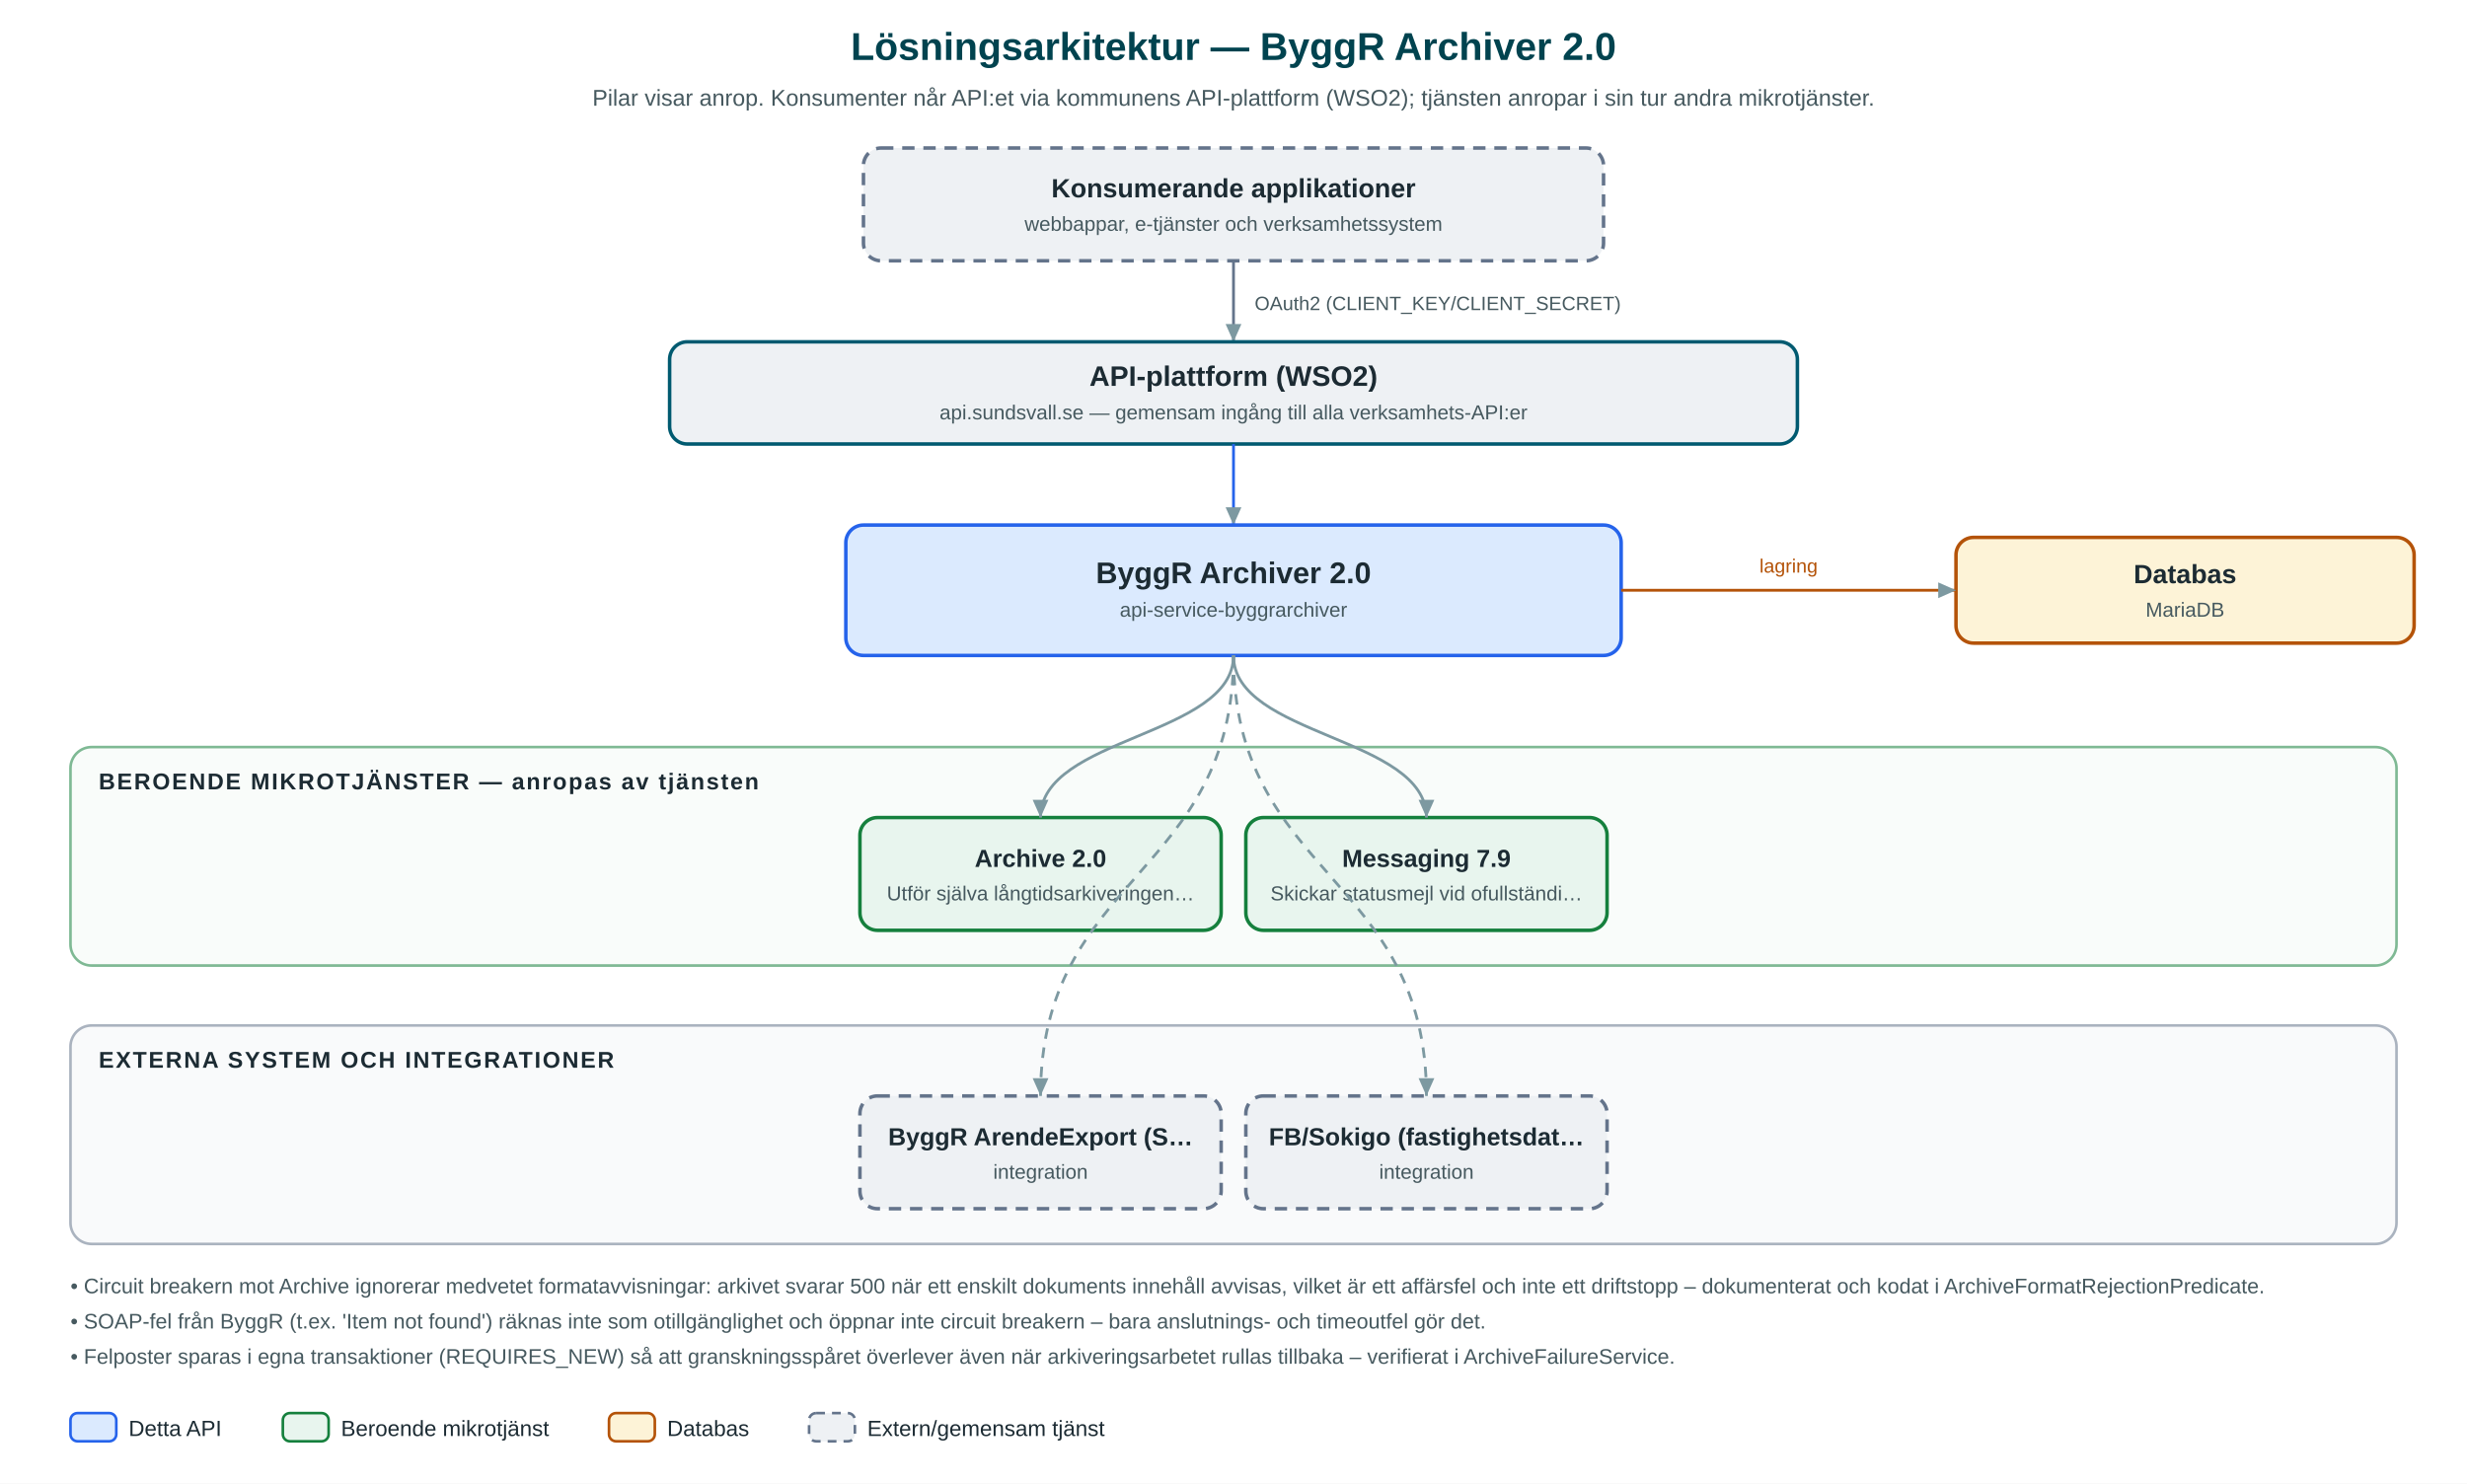
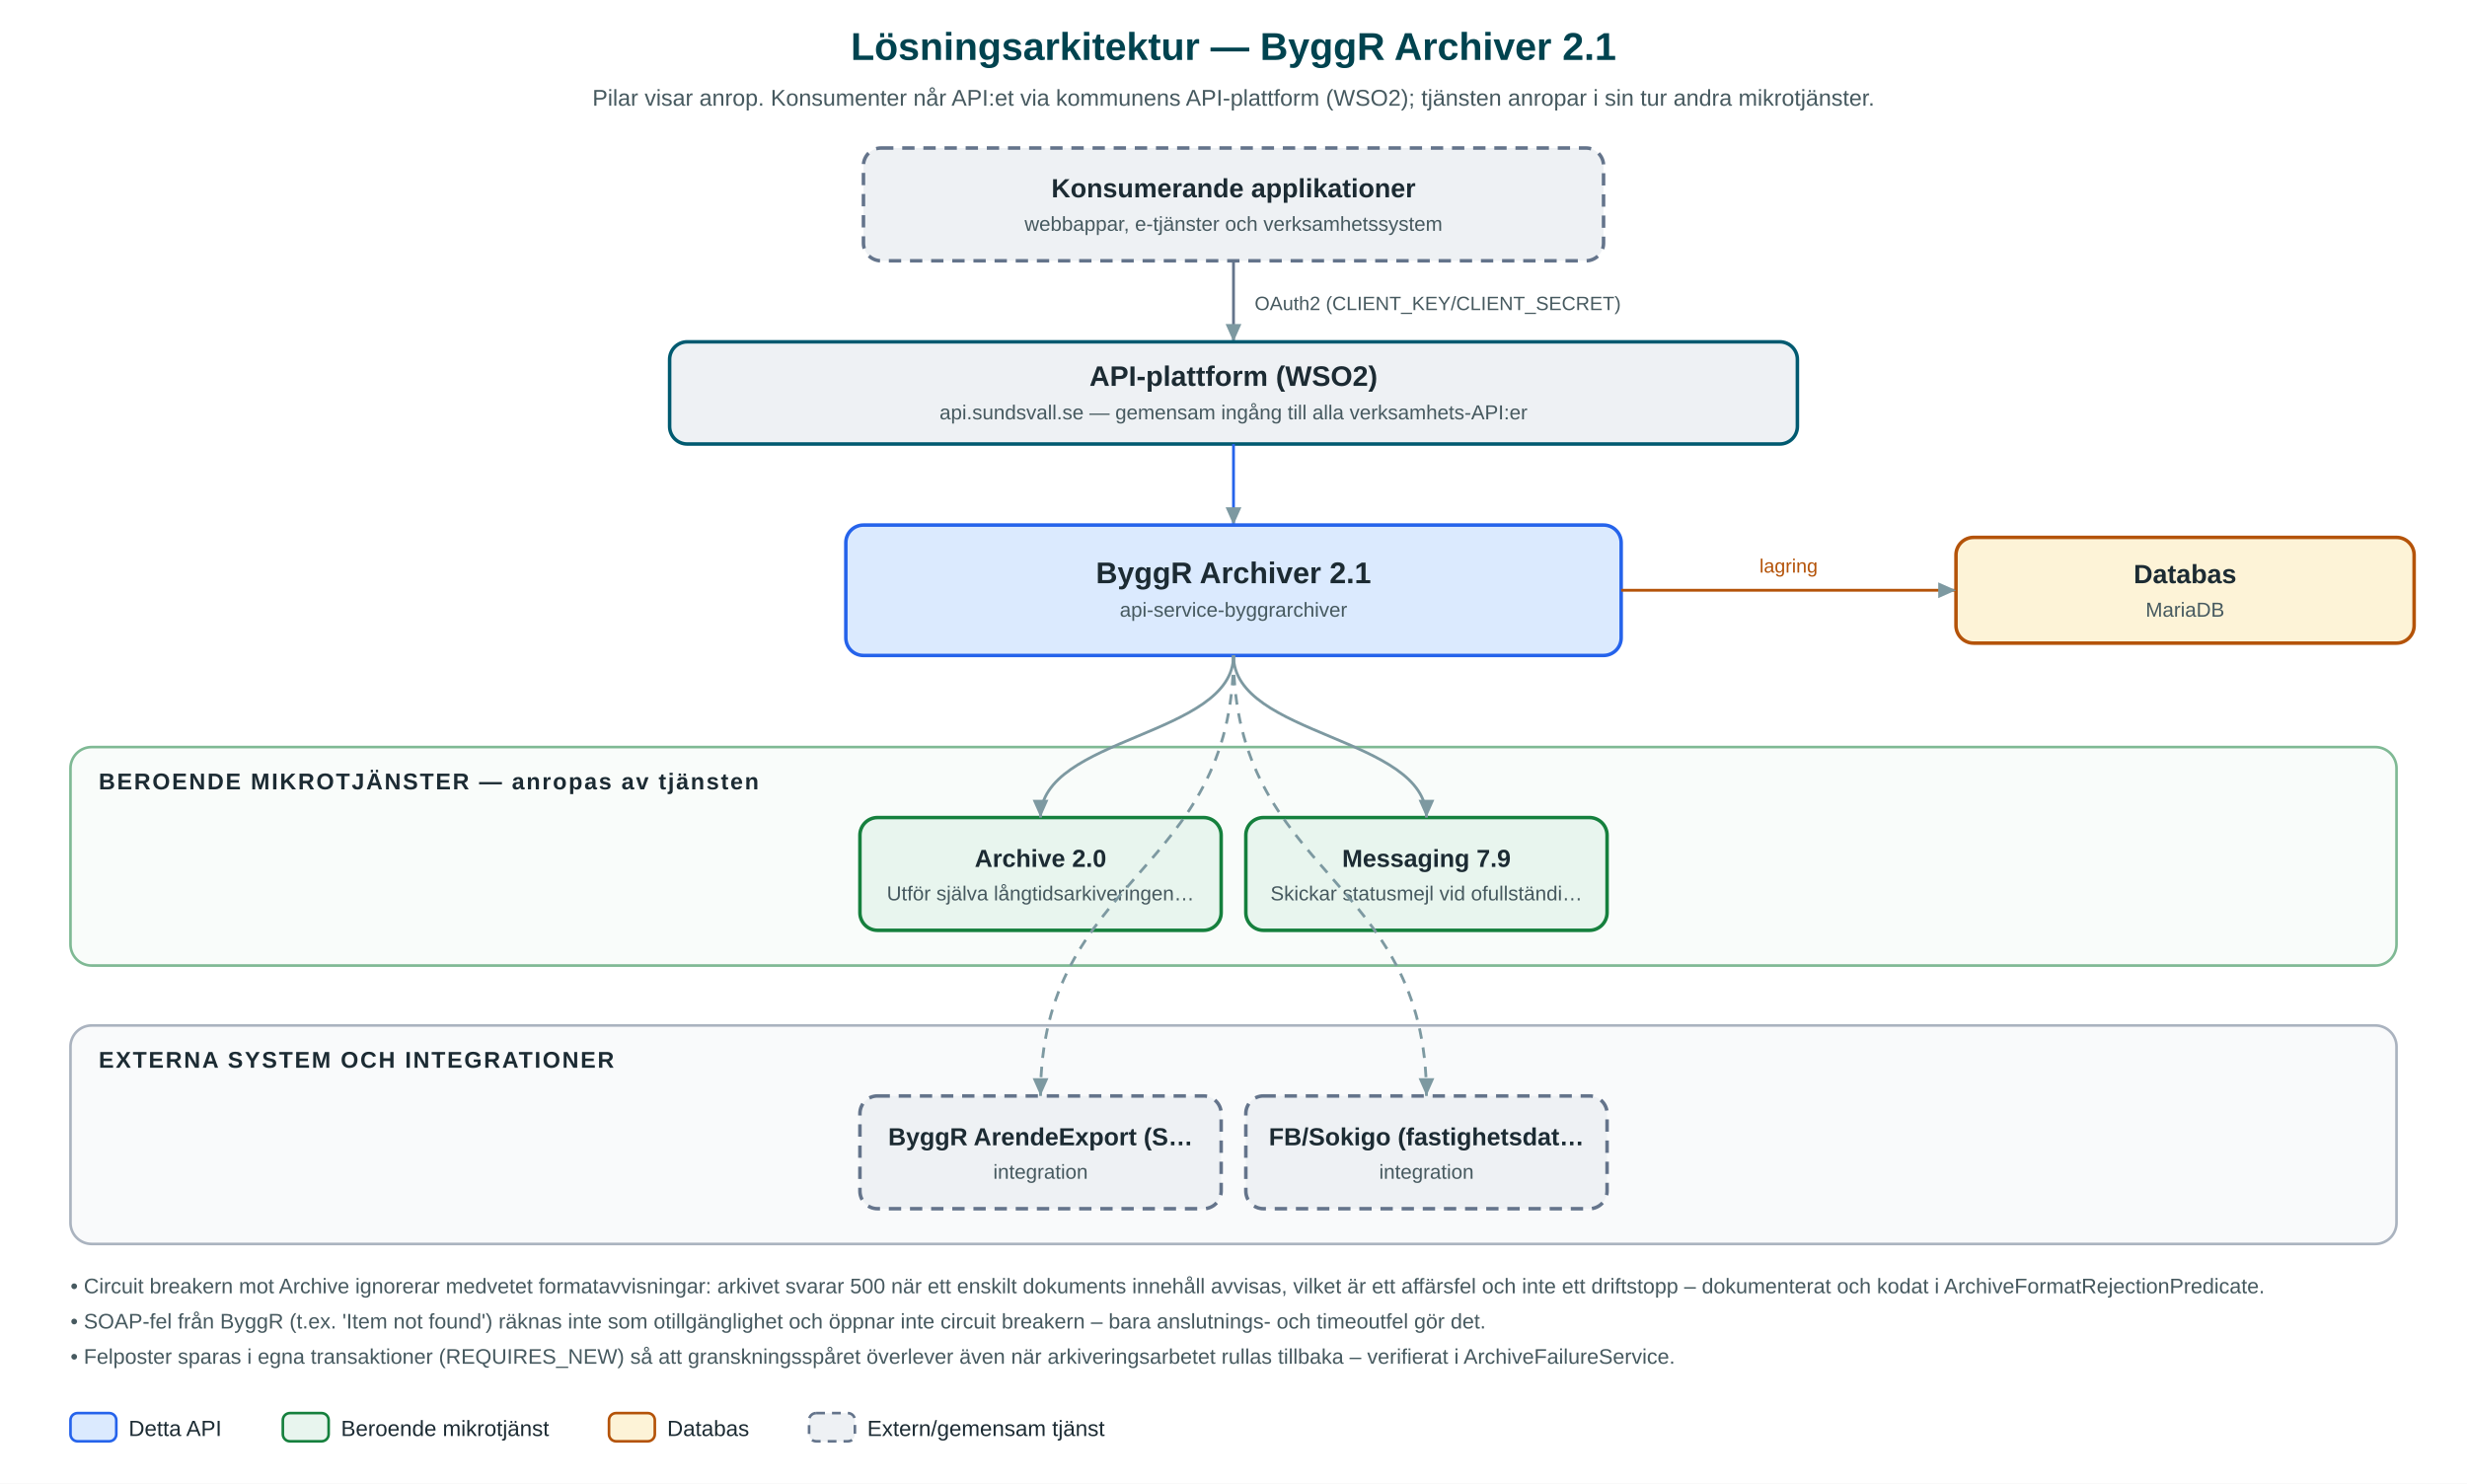
- <svg xmlns="http://www.w3.org/2000/svg" viewBox="0 0 1400 842" font-family="Segoe UI, Helvetica Neue, Arial, sans-serif" role="img" aria-label="Arkitekturdiagram för ByggR Archiver 2.0">
+ <svg xmlns="http://www.w3.org/2000/svg" viewBox="0 0 1400 842" font-family="Segoe UI, Helvetica Neue, Arial, sans-serif" role="img" aria-label="Arkitekturdiagram för ByggR Archiver 2.1">
  <defs>
    <marker id="arr" viewBox="0 0 10 10" refX="9" refY="5" markerWidth="7" markerHeight="7" orient="auto-start-reverse">
      <path d="M 0 1 L 9 5 L 0 9 z" fill="#7d99a1" />
    </marker>
  </defs>
  <rect width="1400" height="842" fill="#ffffff" />
-   <text x="700.0" y="34" text-anchor="middle" font-size="22" font-weight="bold" fill="#00434f">Lösningsarkitektur — ByggR Archiver 2.0</text>
+   <text x="700.0" y="34" text-anchor="middle" font-size="22" font-weight="bold" fill="#00434f">Lösningsarkitektur — ByggR Archiver 2.1</text>
  <text x="700.0" y="60" text-anchor="middle" font-size="13" fill="#46595f">Pilar visar anrop. Konsumenter når API:et via kommunens API-plattform (WSO2); tjänsten anropar i sin tur andra mikrotjänster.</text>
  <rect x="490.0" y="84" rx="10" width="420" height="64" fill="#eef1f4" stroke="#64748b" stroke-width="2" stroke-dasharray="7,5" />
  <text x="700.0" y="112.0" text-anchor="middle" font-size="15" font-weight="bold" fill="#1c2b33">Konsumerande applikationer</text>
  <text x="700.0" y="131.0" text-anchor="middle" font-size="11.5" fill="#46595f">webbappar, e-tjänster och verksamhetssystem</text>
  <path d="M 700.0 148 L 700.0 194" fill="none" stroke="#64748b" stroke-width="1.6" marker-end="url(#arr)" />
  <text x="712.0" y="176" font-size="11" fill="#46595f">OAuth2 (CLIENT_KEY/CLIENT_SECRET)</text>
  <rect x="380.0" y="194" rx="10" width="640" height="58" fill="#eef1f4" stroke="#005a70" stroke-width="2" />
  <text x="700.0" y="219.0" text-anchor="middle" font-size="16" font-weight="bold" fill="#1c2b33">API-plattform (WSO2)</text>
  <text x="700.0" y="238.0" text-anchor="middle" font-size="11.5" fill="#46595f">api.sundsvall.se — gemensam ingång till alla verksamhets-API:er</text>
  <path d="M 700.0 252 L 700.0 298" fill="none" stroke="#2563eb" stroke-width="1.6" marker-end="url(#arr)" />
  <rect x="480.0" y="298" rx="10" width="440" height="74" fill="#dbeafe" stroke="#2563eb" stroke-width="2" />
-   <text x="700.0" y="331.0" text-anchor="middle" font-size="17" font-weight="bold" fill="#1c2b33">ByggR Archiver 2.0</text>
+   <text x="700.0" y="331.0" text-anchor="middle" font-size="17" font-weight="bold" fill="#1c2b33">ByggR Archiver 2.1</text>
  <text x="700.0" y="350.0" text-anchor="middle" font-size="11.5" fill="#46595f">api-service-byggrarchiver</text>
  <rect x="1110" y="305" rx="10" width="260" height="60" fill="#fdf3d7" stroke="#b45309" stroke-width="2" />
  <text x="1240.0" y="331.0" text-anchor="middle" font-size="15" font-weight="bold" fill="#1c2b33">Databas</text>
  <text x="1240.0" y="350.0" text-anchor="middle" font-size="11.5" fill="#46595f">MariaDB</text>
  <path d="M 920.0 335.0 L 1110 335.0" fill="none" stroke="#b45309" stroke-width="1.6" marker-end="url(#arr)" />
  <text x="1015.0" y="325.0" text-anchor="middle" font-size="11" fill="#b45309">lagring</text>
  <rect x="40" y="424" rx="12" width="1320" height="124" fill="#f4faf6" stroke="#15803d" stroke-width="1.5" opacity="0.55" />
  <text x="56" y="448" font-size="13" font-weight="bold" letter-spacing="1" fill="#1c2b33">BEROENDE MIKROTJÄNSTER — anropas av tjänsten</text>
  <rect x="488.0" y="464" rx="10" width="205" height="64" fill="#e8f5ee" stroke="#15803d" stroke-width="2" />
  <text x="590.5" y="492.0" text-anchor="middle" font-size="14" font-weight="bold" fill="#1c2b33">Archive 2.0</text>
  <text x="590.5" y="511.0" text-anchor="middle" font-size="11.5" fill="#46595f">Utför själva långtidsarkiveringen…</text>
  <path d="M 700.0 372 C 700.0 418.0, 590.5 418.0, 590.5 464" fill="none" stroke="#7d99a1" stroke-width="1.6" marker-end="url(#arr)" />
  <rect x="707.0" y="464" rx="10" width="205" height="64" fill="#e8f5ee" stroke="#15803d" stroke-width="2" />
  <text x="809.5" y="492.0" text-anchor="middle" font-size="14" font-weight="bold" fill="#1c2b33">Messaging 7.9</text>
  <text x="809.5" y="511.0" text-anchor="middle" font-size="11.5" fill="#46595f">Skickar statusmejl vid ofullständi…</text>
  <path d="M 700.0 372 C 700.0 418.0, 809.5 418.0, 809.5 464" fill="none" stroke="#7d99a1" stroke-width="1.6" marker-end="url(#arr)" />
  <rect x="40" y="582" rx="12" width="1320" height="124" fill="#f4f5f7" stroke="#64748b" stroke-width="1.5" opacity="0.55" />
  <text x="56" y="606" font-size="13" font-weight="bold" letter-spacing="1" fill="#1c2b33">EXTERNA SYSTEM OCH INTEGRATIONER</text>
  <rect x="488.0" y="622" rx="10" width="205" height="64" fill="#eef1f4" stroke="#64748b" stroke-width="2" stroke-dasharray="7,5" />
  <text x="590.5" y="650.0" text-anchor="middle" font-size="14" font-weight="bold" fill="#1c2b33">ByggR ArendeExport (S…</text>
  <text x="590.5" y="669.0" text-anchor="middle" font-size="11.5" fill="#46595f">integration</text>
  <path d="M 700.0 372 C 700.0 497.0, 590.5 497.0, 590.5 622" fill="none" stroke="#7d99a1" stroke-width="1.6" stroke-dasharray="6,5" marker-end="url(#arr)" />
  <rect x="707.0" y="622" rx="10" width="205" height="64" fill="#eef1f4" stroke="#64748b" stroke-width="2" stroke-dasharray="7,5" />
  <text x="809.5" y="650.0" text-anchor="middle" font-size="14" font-weight="bold" fill="#1c2b33">FB/Sokigo (fastighetsdat…</text>
  <text x="809.5" y="669.0" text-anchor="middle" font-size="11.5" fill="#46595f">integration</text>
  <path d="M 700.0 372 C 700.0 497.0, 809.5 497.0, 809.5 622" fill="none" stroke="#7d99a1" stroke-width="1.6" stroke-dasharray="6,5" marker-end="url(#arr)" />
  <text x="40" y="734" font-size="12" fill="#46595f">• Circuit breakern mot Archive ignorerar medvetet formatavvisningar: arkivet svarar 500 när ett enskilt dokuments innehåll avvisas, vilket är ett affärsfel och inte ett driftstopp – dokumenterat och kodat i ArchiveFormatRejectionPredicate.</text>
  <text x="40" y="754" font-size="12" fill="#46595f">• SOAP-fel från ByggR (t.ex. 'Item not found') räknas inte som otillgänglighet och öppnar inte circuit breakern – bara anslutnings- och timeoutfel gör det.</text>
  <text x="40" y="774" font-size="12" fill="#46595f">• Felposter sparas i egna transaktioner (REQUIRES_NEW) så att granskningsspåret överlever även när arkiveringsarbetet rullas tillbaka – verifierat i ArchiveFailureService.</text>
  <rect x="40" y="802" width="26" height="16" rx="4" fill="#dbeafe" stroke="#2563eb" stroke-width="1.5" />
  <text x="73" y="815" font-size="12.5" fill="#1c2b33">Detta API</text>
  <rect x="160.5" y="802" width="26" height="16" rx="4" fill="#e8f5ee" stroke="#15803d" stroke-width="1.5" />
  <text x="193.5" y="815" font-size="12.5" fill="#1c2b33">Beroende mikrotjänst</text>
  <rect x="345.6" y="802" width="26" height="16" rx="4" fill="#fdf3d7" stroke="#b45309" stroke-width="1.5" />
  <text x="378.6" y="815" font-size="12.5" fill="#1c2b33">Databas</text>
  <rect x="459.15" y="802" width="26" height="16" rx="4" fill="#eef1f4" stroke="#64748b" stroke-width="1.5" stroke-dasharray="5,4" />
  <text x="492.15" y="815" font-size="12.5" fill="#1c2b33">Extern/gemensam tjänst</text>
</svg>
